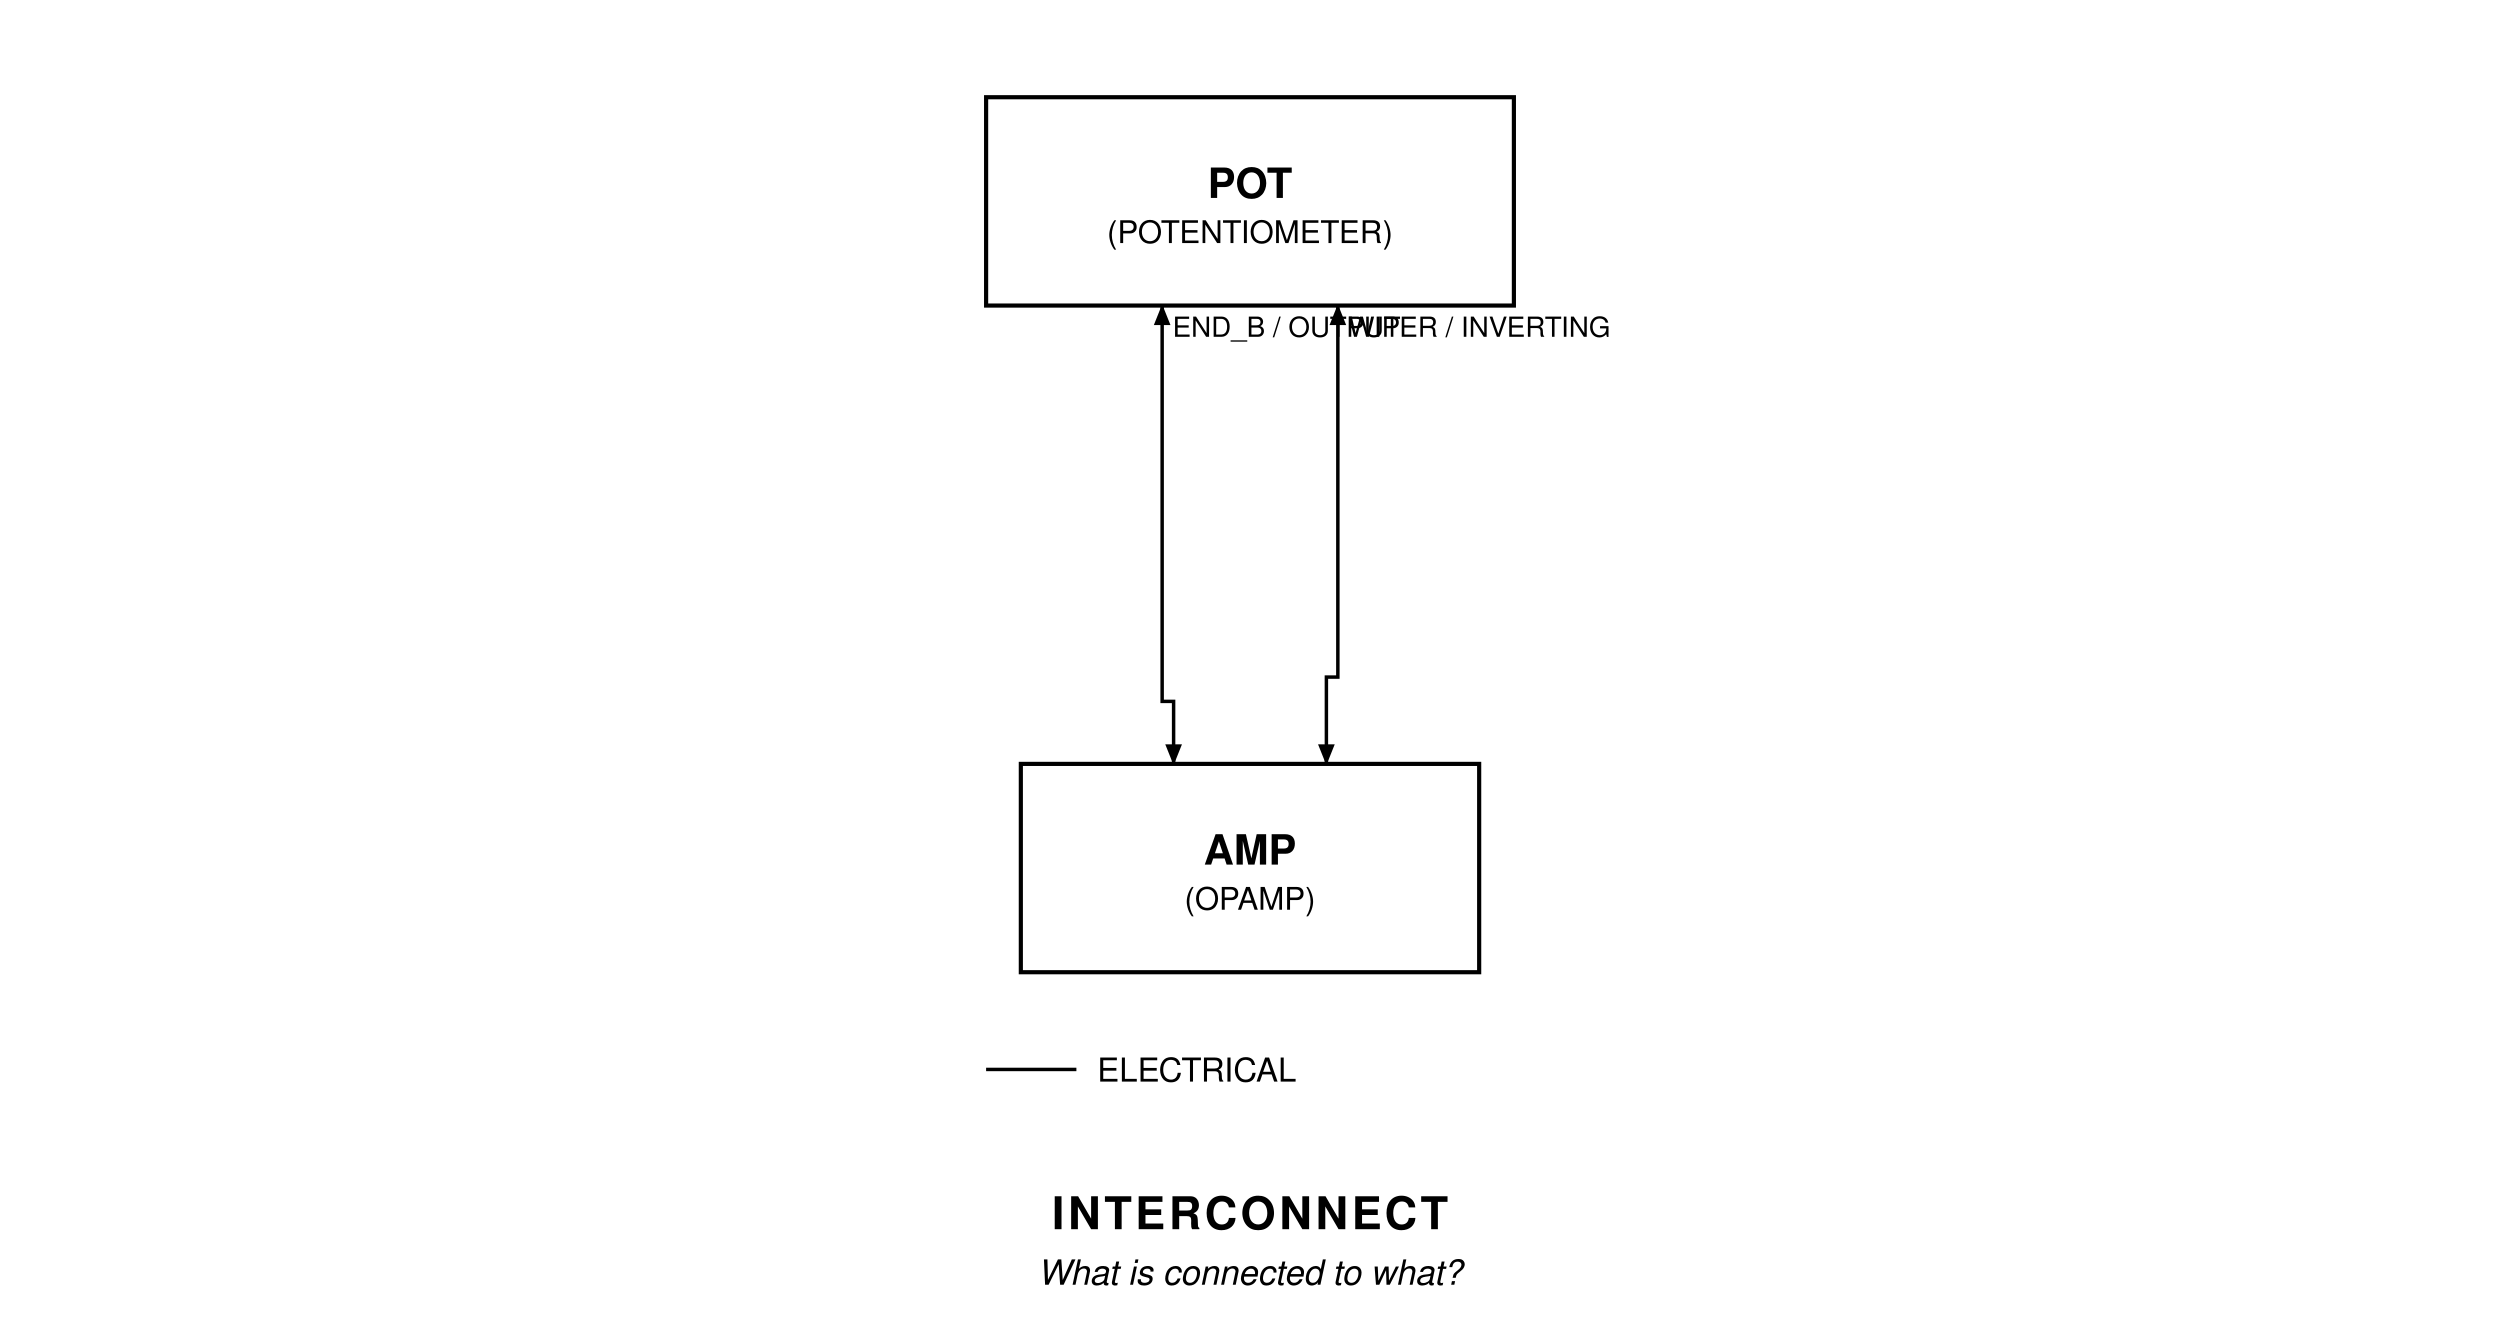
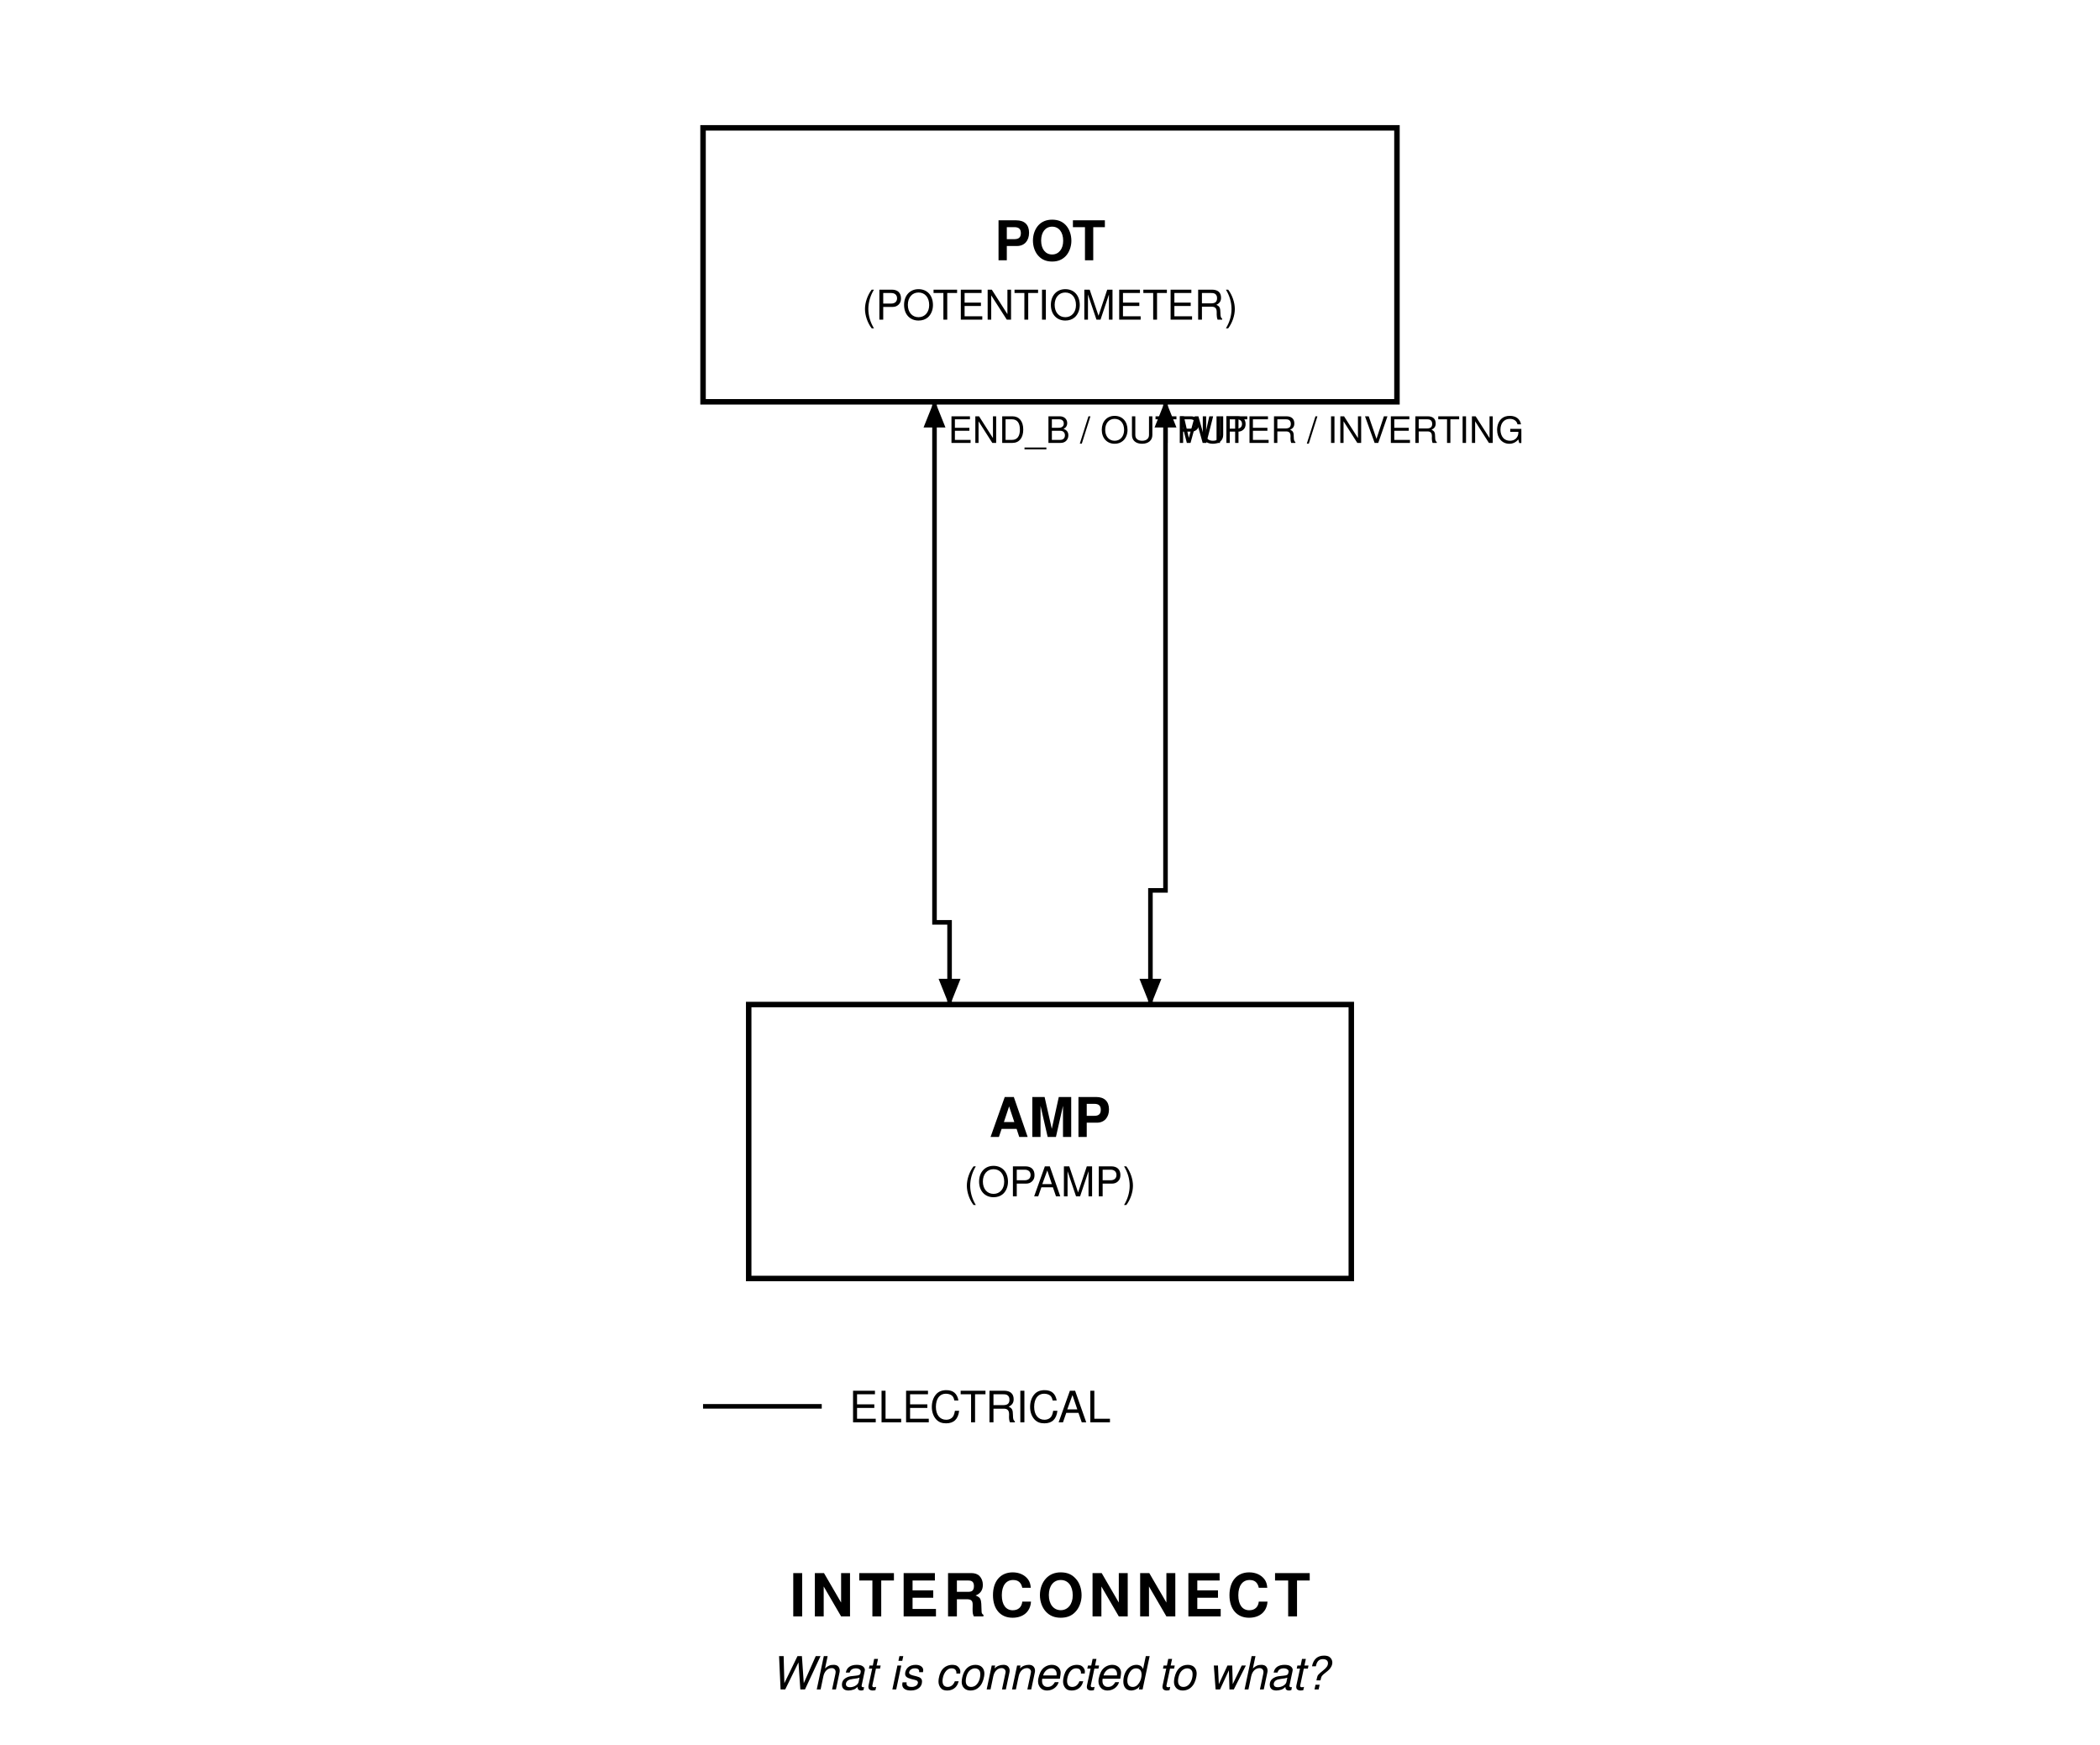
- <svg xmlns="http://www.w3.org/2000/svg" width="720" height="382" viewBox="0 0 720 382" font-family="Helvetica, Arial, sans-serif">
+ <svg xmlns="http://www.w3.org/2000/svg" width="460" height="382" viewBox="0 0 460 382" font-family="Helvetica, Arial, sans-serif">
  <defs>
    <marker id="arrow" viewBox="0 0 8 8" refX="7.5" refY="4" markerWidth="6" markerHeight="6" orient="auto-start-reverse">
      <path d="M0,0.8 L8,4 L0,7.2 Z" fill="#000000" />
    </marker>
  </defs>
-   <g transform="translate(256,0)">
+   <g transform="translate(126,0)">
    <polyline points="78.7,88.0 78.7,202.0 82.0,202.0 82.0,220.0" fill="none" stroke="#000000" stroke-width="1" marker-start="url(#arrow)" marker-end="url(#arrow)" />
    <polyline points="129.3,88.0 129.3,195.0 126.0,195.0 126.0,220.0" fill="none" stroke="#000000" stroke-width="1" marker-start="url(#arrow)" marker-end="url(#arrow)" />
    <g>
      <rect x="28" y="28" width="152" height="60" fill="none" stroke="#000000" stroke-width="1.2" />
      <text x="104" y="57.0" text-anchor="middle" font-size="12" font-weight="bold" fill="#000000">POT</text>
      <text x="104" y="70.0" text-anchor="middle" font-size="9" fill="#000000">(POTENTIOMETER)</text>
    </g>
    <g>
      <rect x="38" y="220" width="132" height="60" fill="none" stroke="#000000" stroke-width="1.2" />
      <text x="104" y="249.0" text-anchor="middle" font-size="12" font-weight="bold" fill="#000000">AMP</text>
      <text x="104" y="262.0" text-anchor="middle" font-size="9" fill="#000000">(OPAMP)</text>
    </g>
    <text x="81.7" y="97.0" text-anchor="start" font-size="8" fill="#000000">END_B / OUTPUT</text>
    <text x="132.3" y="97.0" text-anchor="start" font-size="8" fill="#000000">WIPER / INVERTING</text>
    <line x1="28" y1="308" x2="54" y2="308" stroke="#000000" stroke-width="1" />
    <text x="60" y="311.5" font-size="9.5" fill="#000000">ELECTRICAL</text>
  </g>
-   <text x="360.0" y="354" text-anchor="middle" font-size="13" font-weight="bold" letter-spacing="0.08em" fill="#000000">INTERCONNECT</text>
-   <text x="360.0" y="370" text-anchor="middle" font-size="10" font-style="italic" fill="#000000">What is connected to what?</text>
+   <text x="230.0" y="354" text-anchor="middle" font-size="13" font-weight="bold" letter-spacing="0.08em" fill="#000000">INTERCONNECT</text>
+   <text x="230.0" y="370" text-anchor="middle" font-size="10" font-style="italic" fill="#000000">What is connected to what?</text>
</svg>
